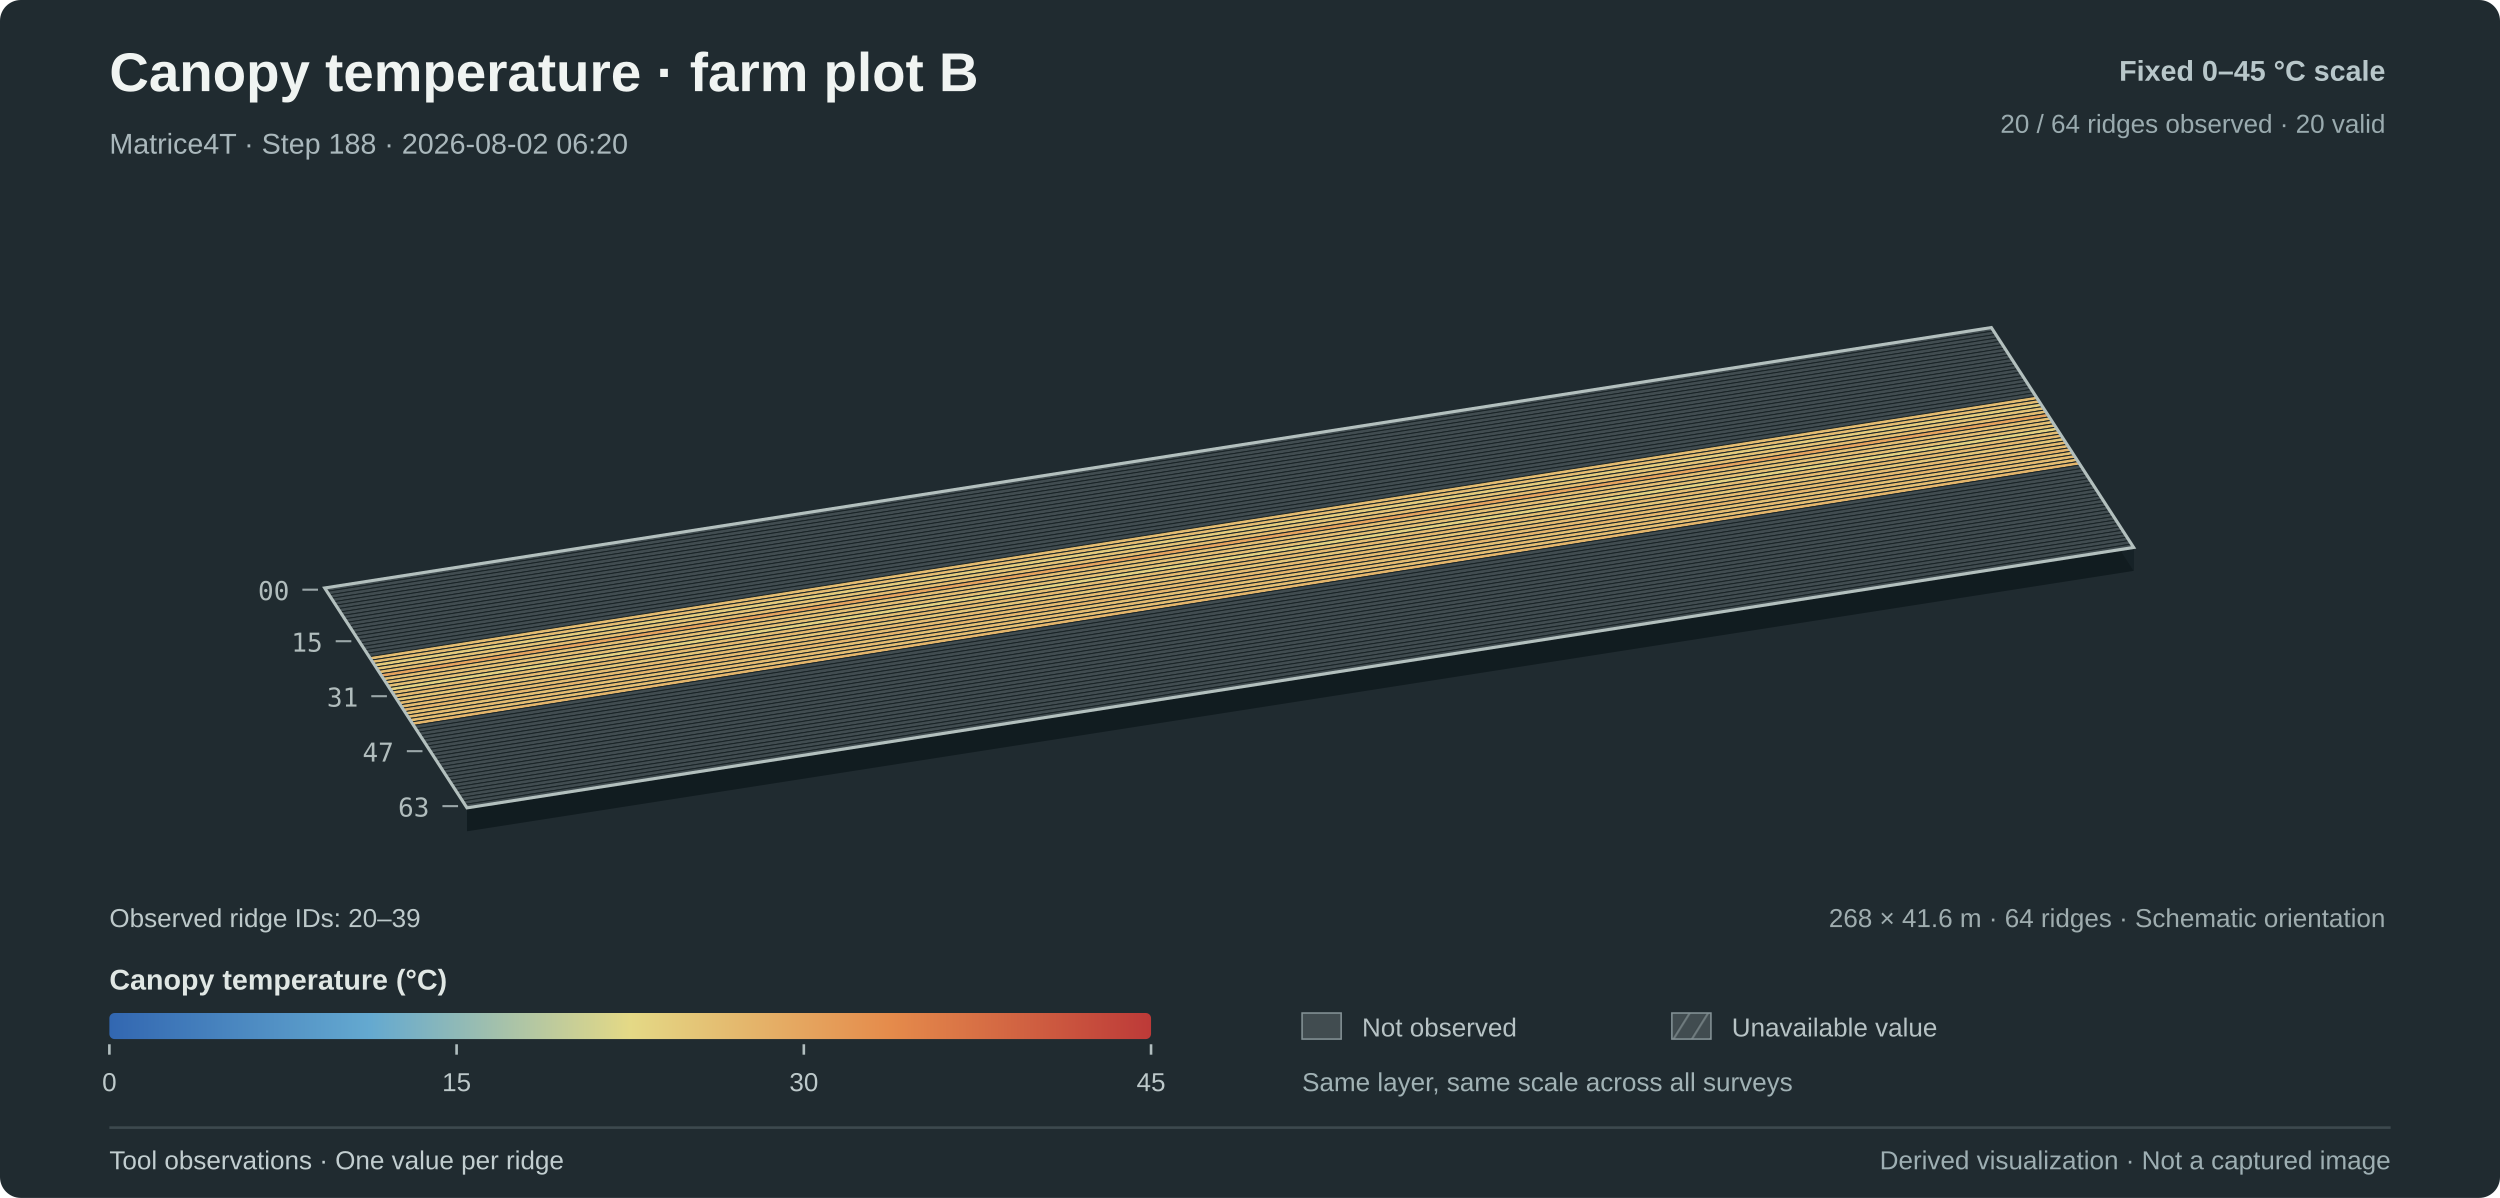
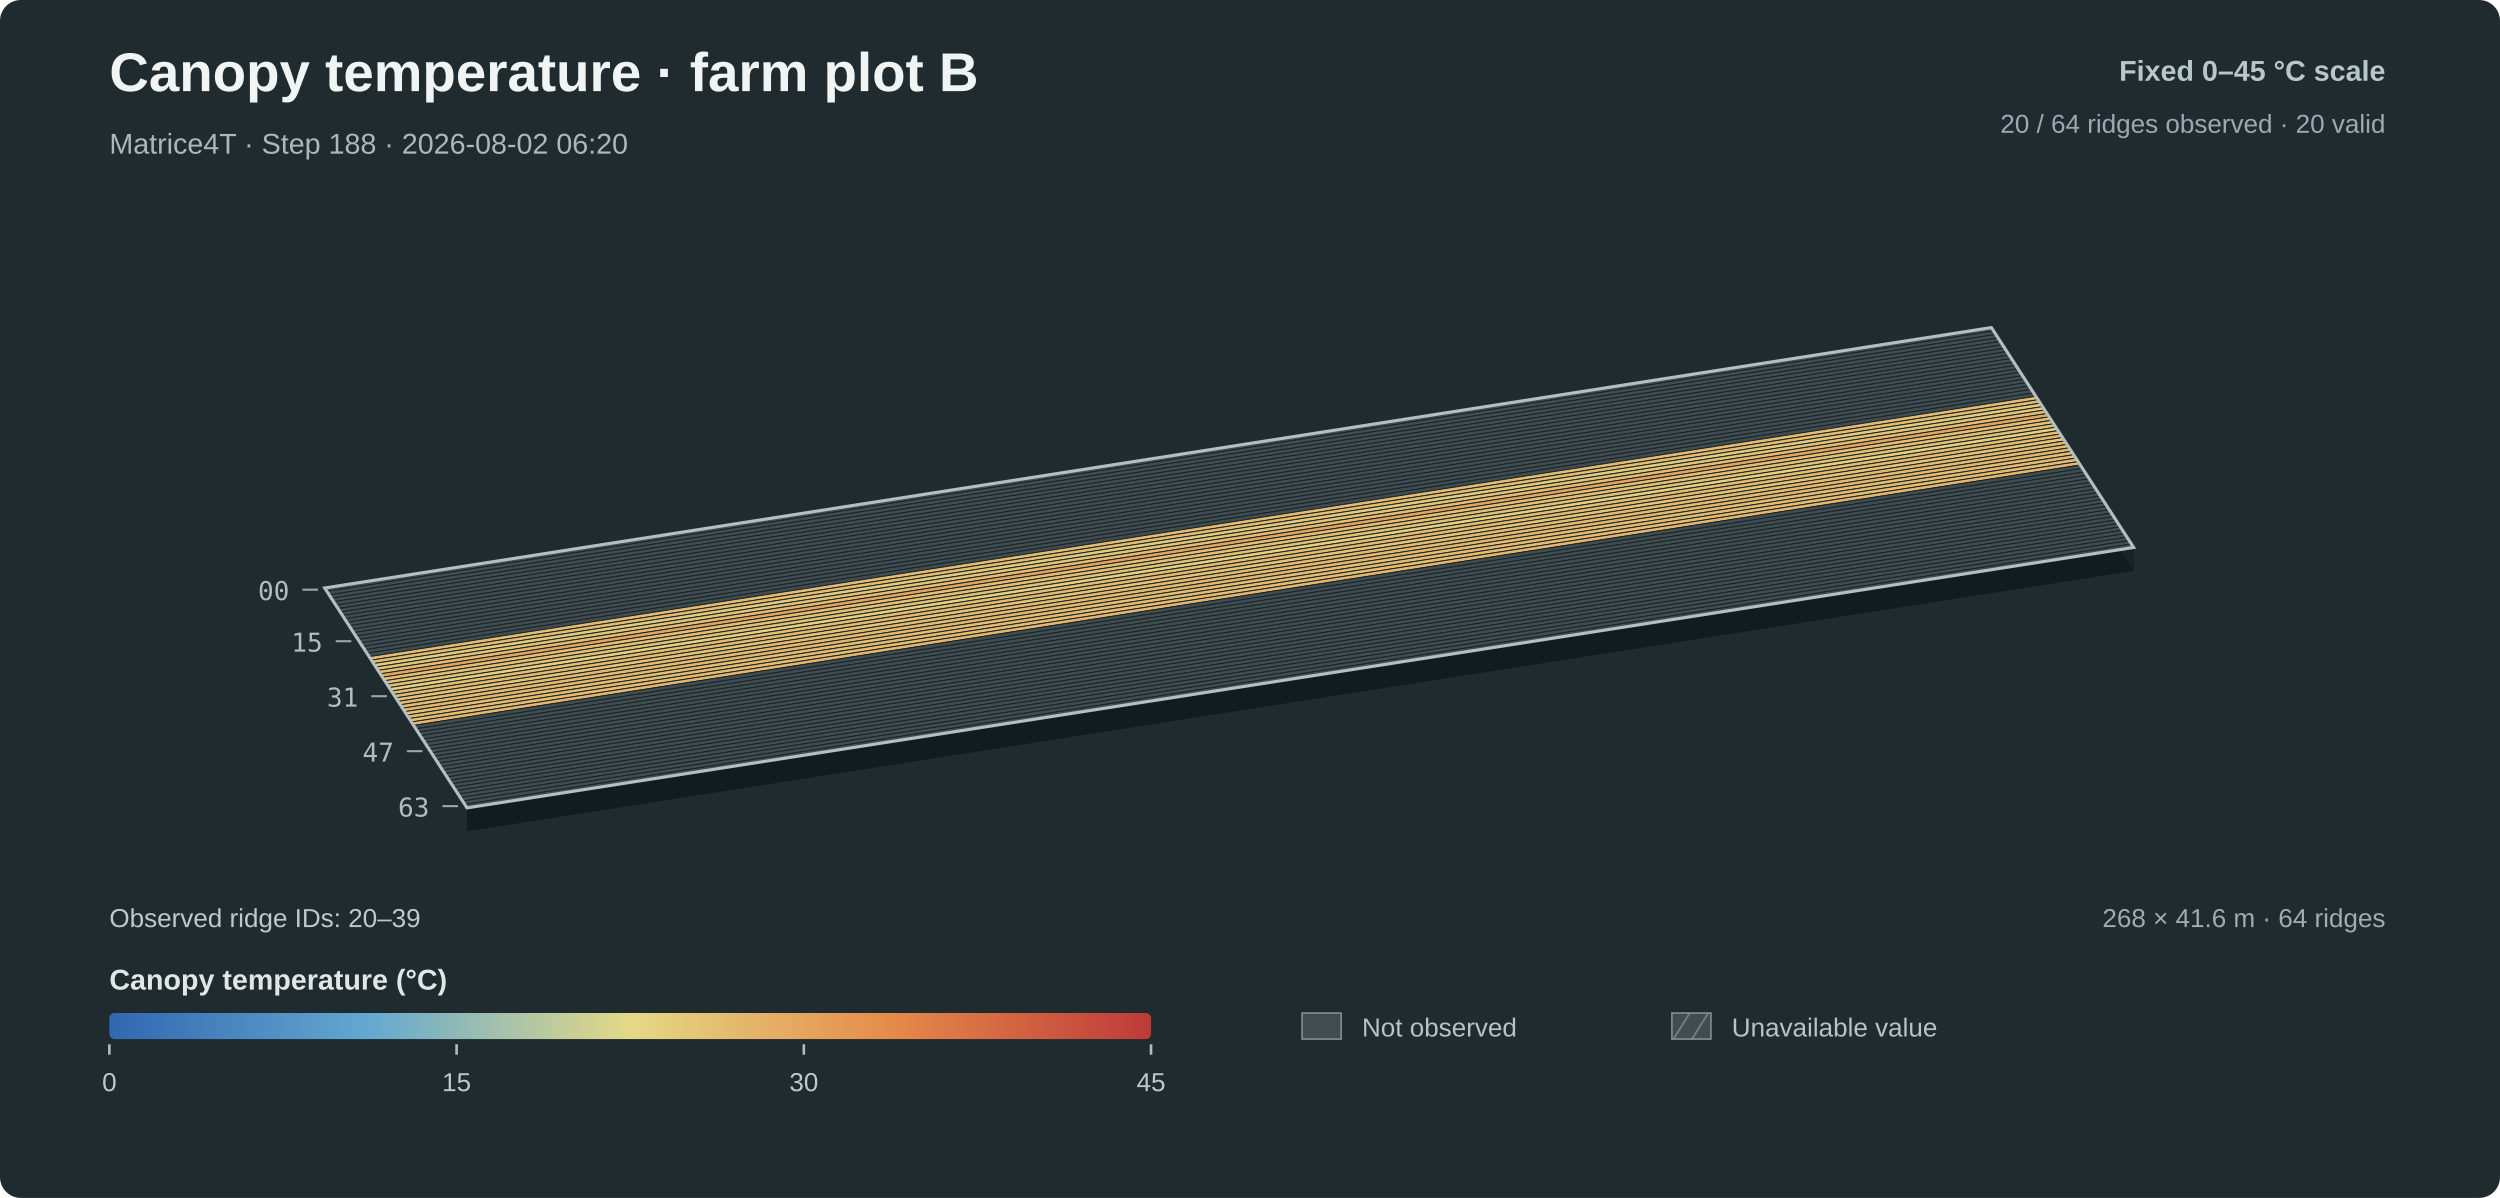
<svg xmlns="http://www.w3.org/2000/svg" viewBox="0 0 960 460" width="960" height="460" role="img" aria-labelledby="survey-4b79ba5e-title survey-4b79ba5e-desc" data-layer="temperature" data-contrast="standard" data-valid-count="20">
  <defs>
    <linearGradient id="survey-4b79ba5e-scale" x1="0" y1="0" x2="1" y2="0">
      <stop offset="0%" stop-color="#3267b1" />
      <stop offset="25%" stop-color="#64a9d0" />
      <stop offset="50%" stop-color="#e4d986" />
      <stop offset="75%" stop-color="#e58b4b" />
      <stop offset="100%" stop-color="#bd3a38" />
    </linearGradient>
    <pattern id="survey-4b79ba5e-missing" width="6" height="6" patternUnits="userSpaceOnUse" patternTransform="rotate(32)">
      <rect width="6" height="6" fill="#414c50" />
      <path d="M0 0v6" stroke="#6b777a" stroke-width="1.7" />
    </pattern>
  </defs>
  <rect width="960" height="460" rx="8" fill="#202b30" />
  <g font-family="Arial,Helvetica,sans-serif">
    <text x="42" y="35" fill="#f0f4f2" font-size="21" font-weight="600">Canopy temperature · farm plot B</text>
    <text x="42" y="59" fill="#aab8bc" font-size="11">Matrice4T · Step 188 · 2026-08-02 06:20</text>
    <text x="916" y="31" text-anchor="end" fill="#b8c7ca" font-size="11" font-weight="600">Fixed 0–45 °C scale</text>
    <text x="916" y="51" text-anchor="end" fill="#9aabaf" font-size="10">20 / 64 ridges observed · 20 valid</text>
    <polygon points="179.32,310.22 819.32,210.22 819.32,219.22 179.32,319.22" fill="#111c20" />
    <polygon points="764.68,125.78 819.32,210.22 819.32,219.22 764.68,134.78" fill="#162227" />
    <polygon data-ridge-id="0" data-status="unobserved" points="124.68,225.78 764.68,125.78 765.53,127.1 125.53,227.1" fill="#414c50" stroke="#192326" stroke-width="0.38" />
    <polygon data-ridge-id="1" data-status="unobserved" points="125.53,227.1 765.53,127.1 766.39,128.42 126.39,228.42" fill="#414c50" stroke="#192326" stroke-width="0.38" />
    <polygon data-ridge-id="2" data-status="unobserved" points="126.39,228.42 766.39,128.42 767.24,129.74 127.24,229.74" fill="#414c50" stroke="#192326" stroke-width="0.38" />
    <polygon data-ridge-id="3" data-status="unobserved" points="127.24,229.74 767.24,129.74 768.1,131.06 128.1,231.06" fill="#414c50" stroke="#192326" stroke-width="0.38" />
    <polygon data-ridge-id="4" data-status="unobserved" points="128.1,231.06 768.1,131.06 768.95,132.38 128.95,232.38" fill="#414c50" stroke="#192326" stroke-width="0.38" />
    <polygon data-ridge-id="5" data-status="unobserved" points="128.95,232.38 768.95,132.38 769.8,133.7 129.8,233.7" fill="#414c50" stroke="#192326" stroke-width="0.38" />
    <polygon data-ridge-id="6" data-status="unobserved" points="129.8,233.7 769.8,133.7 770.66,135.01 130.66,235.01" fill="#414c50" stroke="#192326" stroke-width="0.38" />
    <polygon data-ridge-id="7" data-status="unobserved" points="130.66,235.01 770.66,135.01 771.51,136.33 131.51,236.33" fill="#414c50" stroke="#192326" stroke-width="0.38" />
    <polygon data-ridge-id="8" data-status="unobserved" points="131.51,236.33 771.51,136.33 772.36,137.65 132.36,237.65" fill="#414c50" stroke="#192326" stroke-width="0.38" />
    <polygon data-ridge-id="9" data-status="unobserved" points="132.36,237.65 772.36,137.65 773.22,138.97 133.22,238.97" fill="#414c50" stroke="#192326" stroke-width="0.38" />
    <polygon data-ridge-id="10" data-status="unobserved" points="133.22,238.97 773.22,138.97 774.07,140.29 134.07,240.29" fill="#414c50" stroke="#192326" stroke-width="0.38" />
    <polygon data-ridge-id="11" data-status="unobserved" points="134.07,240.29 774.07,140.29 774.93,141.61 134.93,241.61" fill="#414c50" stroke="#192326" stroke-width="0.38" />
    <polygon data-ridge-id="12" data-status="unobserved" points="134.93,241.61 774.93,141.61 775.78,142.93 135.78,242.93" fill="#414c50" stroke="#192326" stroke-width="0.38" />
    <polygon data-ridge-id="13" data-status="unobserved" points="135.78,242.93 775.78,142.93 776.63,144.25 136.63,244.25" fill="#414c50" stroke="#192326" stroke-width="0.38" />
    <polygon data-ridge-id="14" data-status="unobserved" points="136.63,244.25 776.63,144.25 777.49,145.57 137.49,245.57" fill="#414c50" stroke="#192326" stroke-width="0.38" />
    <polygon data-ridge-id="15" data-status="unobserved" points="137.49,245.57 777.49,145.57 778.34,146.89 138.34,246.89" fill="#414c50" stroke="#192326" stroke-width="0.38" />
    <polygon data-ridge-id="16" data-status="unobserved" points="138.34,246.89 778.34,146.89 779.19,148.21 139.19,248.21" fill="#414c50" stroke="#192326" stroke-width="0.38" />
    <polygon data-ridge-id="17" data-status="unobserved" points="139.19,248.21 779.19,148.21 780.05,149.53 140.05,249.53" fill="#414c50" stroke="#192326" stroke-width="0.38" />
    <polygon data-ridge-id="18" data-status="unobserved" points="140.05,249.53 780.05,149.53 780.9,150.85 140.9,250.85" fill="#414c50" stroke="#192326" stroke-width="0.38" />
    <polygon data-ridge-id="19" data-status="unobserved" points="140.9,250.85 780.9,150.85 781.76,152.17 141.76,252.17" fill="#414c50" stroke="#192326" stroke-width="0.38" />
    <polygon data-ridge-id="20" data-status="valid" data-value="26.75" points="141.76,252.17 781.76,152.17 782.61,153.49 142.61,253.49" fill="#e4bc70" stroke="#192326" stroke-width="0.38" />
    <polygon data-ridge-id="21" data-status="valid" data-value="26.73" points="142.61,253.49 782.61,153.49 783.46,154.81 143.46,254.81" fill="#e4bc70" stroke="#192326" stroke-width="0.38" />
    <polygon data-ridge-id="22" data-status="valid" data-value="24.58" points="143.46,254.81 783.46,154.81 784.32,156.13 144.32,256.13" fill="#e4cb7b" stroke="#192326" stroke-width="0.38" />
    <polygon data-ridge-id="23" data-status="valid" data-value="25.79" points="144.32,256.13 784.32,156.13 785.17,157.44 145.17,257.44" fill="#e4c275" stroke="#192326" stroke-width="0.38" />
    <polygon data-ridge-id="24" data-status="valid" data-value="26.68" points="145.17,257.44 785.17,157.44 786.02,158.76 146.02,258.76" fill="#e4bc70" stroke="#192326" stroke-width="0.38" />
    <polygon data-ridge-id="25" data-status="valid" data-value="30.23" points="146.02,258.76 786.02,158.76 786.88,160.08 146.88,260.08" fill="#e5a35d" stroke="#192326" stroke-width="0.38" />
    <polygon data-ridge-id="26" data-status="valid" data-value="26.37" points="146.88,260.08 786.88,160.08 787.73,161.4 147.73,261.4" fill="#e4be72" stroke="#192326" stroke-width="0.38" />
    <polygon data-ridge-id="27" data-status="valid" data-value="26.34" points="147.73,261.4 787.73,161.4 788.59,162.72 148.59,262.72" fill="#e4be72" stroke="#192326" stroke-width="0.38" />
    <polygon data-ridge-id="28" data-status="valid" data-value="26.2" points="148.59,262.72 788.59,162.72 789.44,164.04 149.44,264.04" fill="#e4bf73" stroke="#192326" stroke-width="0.38" />
    <polygon data-ridge-id="29" data-status="valid" data-value="23.75" points="149.44,264.04 789.44,164.04 790.29,165.36 150.29,265.36" fill="#e4d07f" stroke="#192326" stroke-width="0.38" />
    <polygon data-ridge-id="30" data-status="valid" data-value="26.59" points="150.29,265.36 790.29,165.36 791.15,166.68 151.15,266.68" fill="#e4bd71" stroke="#192326" stroke-width="0.38" />
    <polygon data-ridge-id="31" data-status="valid" data-value="27.19" points="151.15,266.68 791.15,166.68 792,168 152,268" fill="#e4b86d" stroke="#192326" stroke-width="0.38" />
    <polygon data-ridge-id="32" data-status="valid" data-value="25.55" points="152,268 792,168 792.85,169.32 152.85,269.32" fill="#e4c476" stroke="#192326" stroke-width="0.38" />
    <polygon data-ridge-id="33" data-status="valid" data-value="27.06" points="152.85,269.32 792.85,169.32 793.71,170.64 153.71,270.64" fill="#e4b96e" stroke="#192326" stroke-width="0.38" />
    <polygon data-ridge-id="34" data-status="valid" data-value="26.94" points="153.71,270.64 793.71,170.64 794.56,171.96 154.56,271.96" fill="#e4ba6f" stroke="#192326" stroke-width="0.38" />
    <polygon data-ridge-id="35" data-status="valid" data-value="27.81" points="154.56,271.96 794.56,171.96 795.41,173.28 155.41,273.28" fill="#e4b46a" stroke="#192326" stroke-width="0.38" />
    <polygon data-ridge-id="36" data-status="valid" data-value="26.32" points="155.41,273.28 795.41,173.28 796.27,174.6 156.27,274.6" fill="#e4bf72" stroke="#192326" stroke-width="0.38" />
    <polygon data-ridge-id="37" data-status="valid" data-value="26.9" points="156.27,274.6 796.27,174.6 797.12,175.92 157.12,275.92" fill="#e4ba6f" stroke="#192326" stroke-width="0.38" />
    <polygon data-ridge-id="38" data-status="valid" data-value="26.48" points="157.12,275.92 797.12,175.92 797.98,177.24 157.98,277.24" fill="#e4bd71" stroke="#192326" stroke-width="0.38" />
    <polygon data-ridge-id="39" data-status="valid" data-value="27.74" points="157.98,277.24 797.98,177.24 798.83,178.56 158.83,278.56" fill="#e4b56b" stroke="#192326" stroke-width="0.38" />
    <polygon data-ridge-id="40" data-status="unobserved" points="158.83,278.56 798.83,178.56 799.68,179.87 159.68,279.87" fill="#414c50" stroke="#192326" stroke-width="0.38" />
    <polygon data-ridge-id="41" data-status="unobserved" points="159.68,279.87 799.68,179.87 800.54,181.19 160.54,281.19" fill="#414c50" stroke="#192326" stroke-width="0.38" />
    <polygon data-ridge-id="42" data-status="unobserved" points="160.54,281.19 800.54,181.19 801.39,182.51 161.39,282.51" fill="#414c50" stroke="#192326" stroke-width="0.38" />
    <polygon data-ridge-id="43" data-status="unobserved" points="161.39,282.51 801.39,182.51 802.24,183.83 162.24,283.83" fill="#414c50" stroke="#192326" stroke-width="0.38" />
    <polygon data-ridge-id="44" data-status="unobserved" points="162.24,283.83 802.24,183.83 803.1,185.15 163.1,285.15" fill="#414c50" stroke="#192326" stroke-width="0.38" />
    <polygon data-ridge-id="45" data-status="unobserved" points="163.1,285.15 803.1,185.15 803.95,186.47 163.95,286.47" fill="#414c50" stroke="#192326" stroke-width="0.38" />
    <polygon data-ridge-id="46" data-status="unobserved" points="163.95,286.47 803.95,186.47 804.81,187.79 164.81,287.79" fill="#414c50" stroke="#192326" stroke-width="0.38" />
    <polygon data-ridge-id="47" data-status="unobserved" points="164.81,287.79 804.81,187.79 805.66,189.11 165.66,289.11" fill="#414c50" stroke="#192326" stroke-width="0.38" />
    <polygon data-ridge-id="48" data-status="unobserved" points="165.66,289.11 805.66,189.11 806.51,190.43 166.51,290.43" fill="#414c50" stroke="#192326" stroke-width="0.38" />
    <polygon data-ridge-id="49" data-status="unobserved" points="166.51,290.43 806.51,190.43 807.37,191.75 167.37,291.75" fill="#414c50" stroke="#192326" stroke-width="0.38" />
    <polygon data-ridge-id="50" data-status="unobserved" points="167.37,291.75 807.37,191.75 808.22,193.07 168.22,293.07" fill="#414c50" stroke="#192326" stroke-width="0.38" />
    <polygon data-ridge-id="51" data-status="unobserved" points="168.22,293.07 808.22,193.07 809.07,194.39 169.07,294.39" fill="#414c50" stroke="#192326" stroke-width="0.38" />
    <polygon data-ridge-id="52" data-status="unobserved" points="169.07,294.39 809.07,194.39 809.93,195.71 169.93,295.71" fill="#414c50" stroke="#192326" stroke-width="0.38" />
    <polygon data-ridge-id="53" data-status="unobserved" points="169.93,295.71 809.93,195.71 810.78,197.03 170.78,297.03" fill="#414c50" stroke="#192326" stroke-width="0.38" />
    <polygon data-ridge-id="54" data-status="unobserved" points="170.78,297.03 810.78,197.03 811.64,198.35 171.64,298.35" fill="#414c50" stroke="#192326" stroke-width="0.38" />
    <polygon data-ridge-id="55" data-status="unobserved" points="171.64,298.35 811.64,198.35 812.49,199.67 172.49,299.67" fill="#414c50" stroke="#192326" stroke-width="0.38" />
    <polygon data-ridge-id="56" data-status="unobserved" points="172.49,299.67 812.49,199.67 813.34,200.99 173.34,300.99" fill="#414c50" stroke="#192326" stroke-width="0.38" />
    <polygon data-ridge-id="57" data-status="unobserved" points="173.34,300.99 813.34,200.99 814.2,202.3 174.2,302.3" fill="#414c50" stroke="#192326" stroke-width="0.38" />
    <polygon data-ridge-id="58" data-status="unobserved" points="174.2,302.3 814.2,202.3 815.05,203.62 175.05,303.62" fill="#414c50" stroke="#192326" stroke-width="0.38" />
    <polygon data-ridge-id="59" data-status="unobserved" points="175.05,303.62 815.05,203.62 815.9,204.94 175.9,304.94" fill="#414c50" stroke="#192326" stroke-width="0.38" />
    <polygon data-ridge-id="60" data-status="unobserved" points="175.9,304.94 815.9,204.94 816.76,206.26 176.76,306.26" fill="#414c50" stroke="#192326" stroke-width="0.38" />
    <polygon data-ridge-id="61" data-status="unobserved" points="176.76,306.26 816.76,206.26 817.61,207.58 177.61,307.58" fill="#414c50" stroke="#192326" stroke-width="0.38" />
    <polygon data-ridge-id="62" data-status="unobserved" points="177.61,307.58 817.61,207.58 818.47,208.9 178.47,308.9" fill="#414c50" stroke="#192326" stroke-width="0.38" />
    <polygon data-ridge-id="63" data-status="unobserved" points="178.47,308.9 818.47,208.9 819.32,210.22 179.32,310.22" fill="#414c50" stroke="#192326" stroke-width="0.38" />
    <path d="M124.68 225.78L764.68 125.78L819.32 210.22L179.32 310.22Z" fill="none" stroke="#b3c0be" stroke-width="1.2" />
    <path d="M116.11 226.44h6" stroke="#9ba7a9" stroke-width=".8" />
    <text x="111.11" y="230.44" text-anchor="end" fill="#b1bdbd" font-size="10" font-family="monospace">00</text>
    <path d="M128.91 246.23h6" stroke="#9ba7a9" stroke-width=".8" />
    <text x="123.91" y="250.23" text-anchor="end" fill="#b1bdbd" font-size="10" font-family="monospace">15</text>
    <path d="M142.57 267.34h6" stroke="#9ba7a9" stroke-width=".8" />
    <text x="137.57" y="271.34" text-anchor="end" fill="#b1bdbd" font-size="10" font-family="monospace">31</text>
    <path d="M156.23 288.45h6" stroke="#9ba7a9" stroke-width=".8" />
    <text x="151.23" y="292.45" text-anchor="end" fill="#b1bdbd" font-size="10" font-family="monospace">47</text>
    <path d="M169.89 309.56h6" stroke="#9ba7a9" stroke-width=".8" />
    <text x="164.89" y="313.56" text-anchor="end" fill="#b1bdbd" font-size="10" font-family="monospace">63</text>
    <text x="42" y="356" fill="#bdc9ca" font-size="10">Observed ridge IDs: 20–39</text>
-     <text x="916" y="356" text-anchor="end" fill="#9fadaf" font-size="10">268 × 41.6 m · 64 ridges · Schematic orientation</text>
+     <text x="916" y="356" text-anchor="end" fill="#9fadaf" font-size="10">268 × 41.6 m · 64 ridges</text>
    <text x="42" y="380" fill="#e0e7e4" font-size="11" font-weight="600">Canopy temperature (°C)</text>
    <rect x="42" y="389" width="400" height="10" rx="2" fill="url(#survey-4b79ba5e-scale)" />
    <path d="M42 401v4" stroke="#b1bebf" />
    <text x="42" y="419" text-anchor="middle" fill="#bdc9ca" font-size="10">0</text>
    <path d="M175.33 401v4" stroke="#b1bebf" />
    <text x="175.33" y="419" text-anchor="middle" fill="#bdc9ca" font-size="10">15</text>
    <path d="M308.67 401v4" stroke="#b1bebf" />
    <text x="308.67" y="419" text-anchor="middle" fill="#bdc9ca" font-size="10">30</text>
    <path d="M442 401v4" stroke="#b1bebf" />
    <text x="442" y="419" text-anchor="middle" fill="#bdc9ca" font-size="10">45</text>
    <rect x="500" y="389" width="15" height="10" fill="#414c50" stroke="#839195" stroke-width=".6" />
    <text x="523" y="398" fill="#b7c3c5" font-size="10">Not observed</text>
    <rect x="642" y="389" width="15" height="10" fill="url(#survey-4b79ba5e-missing)" stroke="#839195" stroke-width=".6" />
    <text x="665" y="398" fill="#b7c3c5" font-size="10">Unavailable value</text>
-     <text x="500" y="419" fill="#a1b2b5" font-size="10">Same layer, same scale across all surveys</text>
-     <path d="M42 433H918" stroke="#3c494e" />
-     <text x="42" y="449" fill="#c2ced0" font-size="10">Tool observations · One value per ridge</text>
-     <text x="918" y="449" text-anchor="end" fill="#9eafb3" font-size="10">Derived visualization · Not a captured image</text>
+     <text x="500" y="419" fill="#a1b2b5" font-size="10" />
  </g>
</svg>
